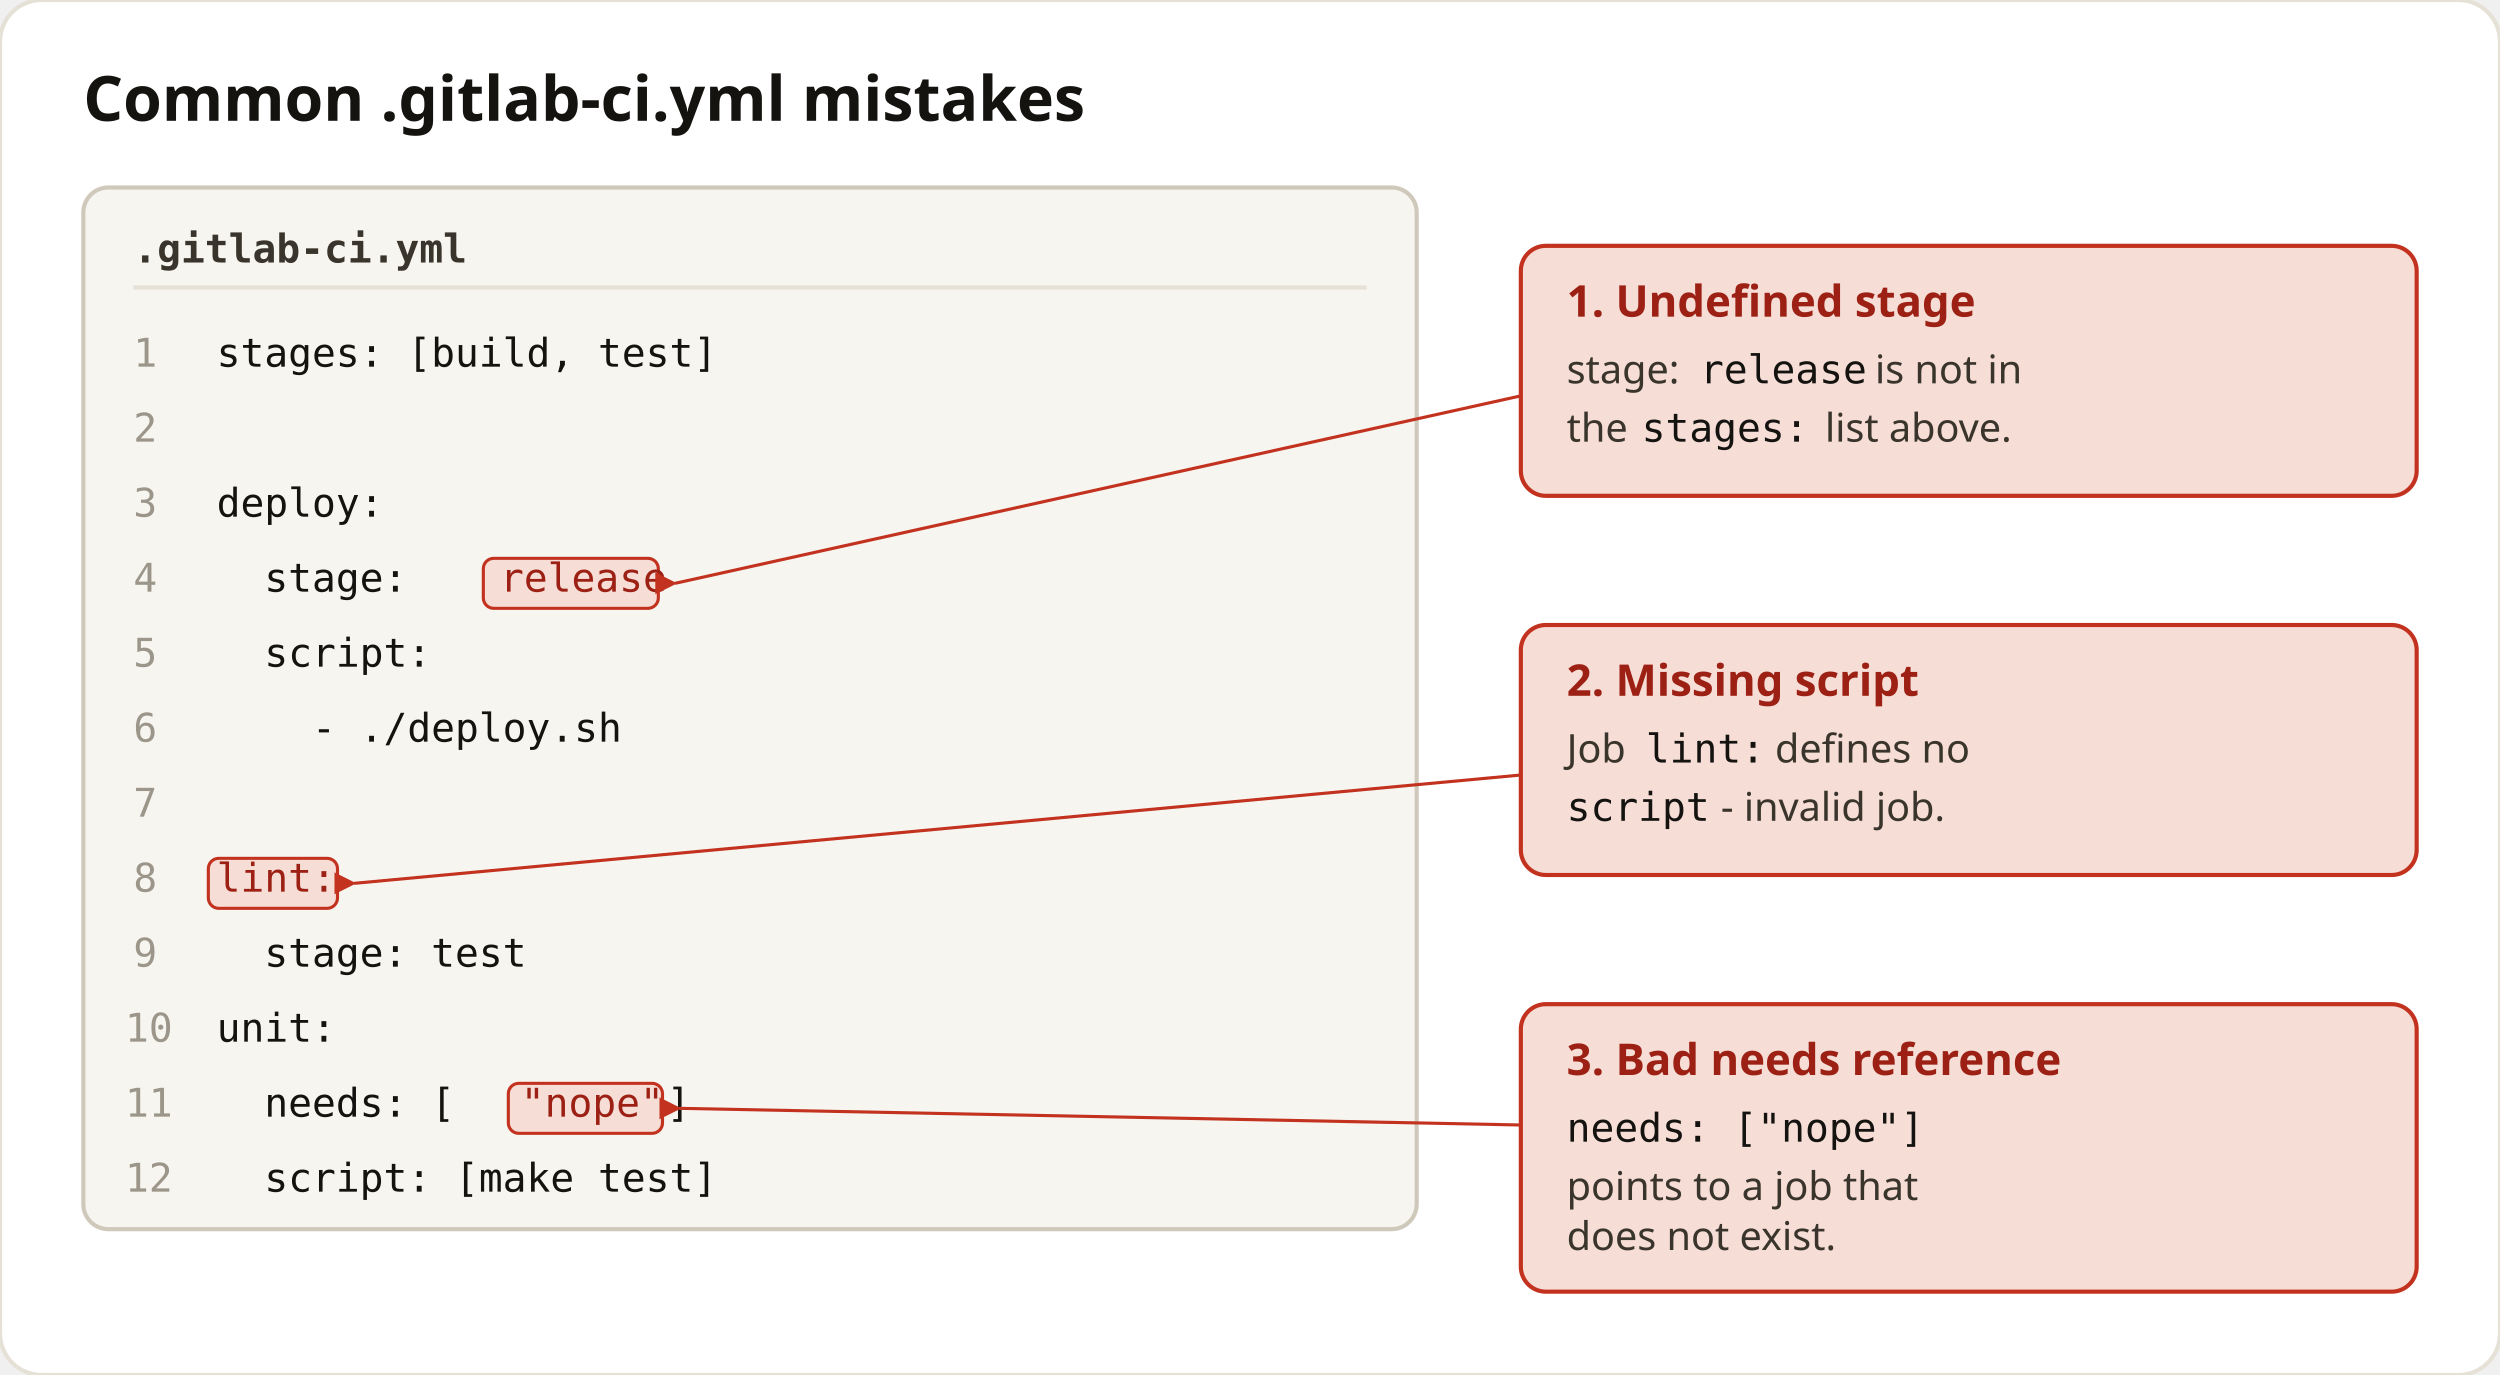
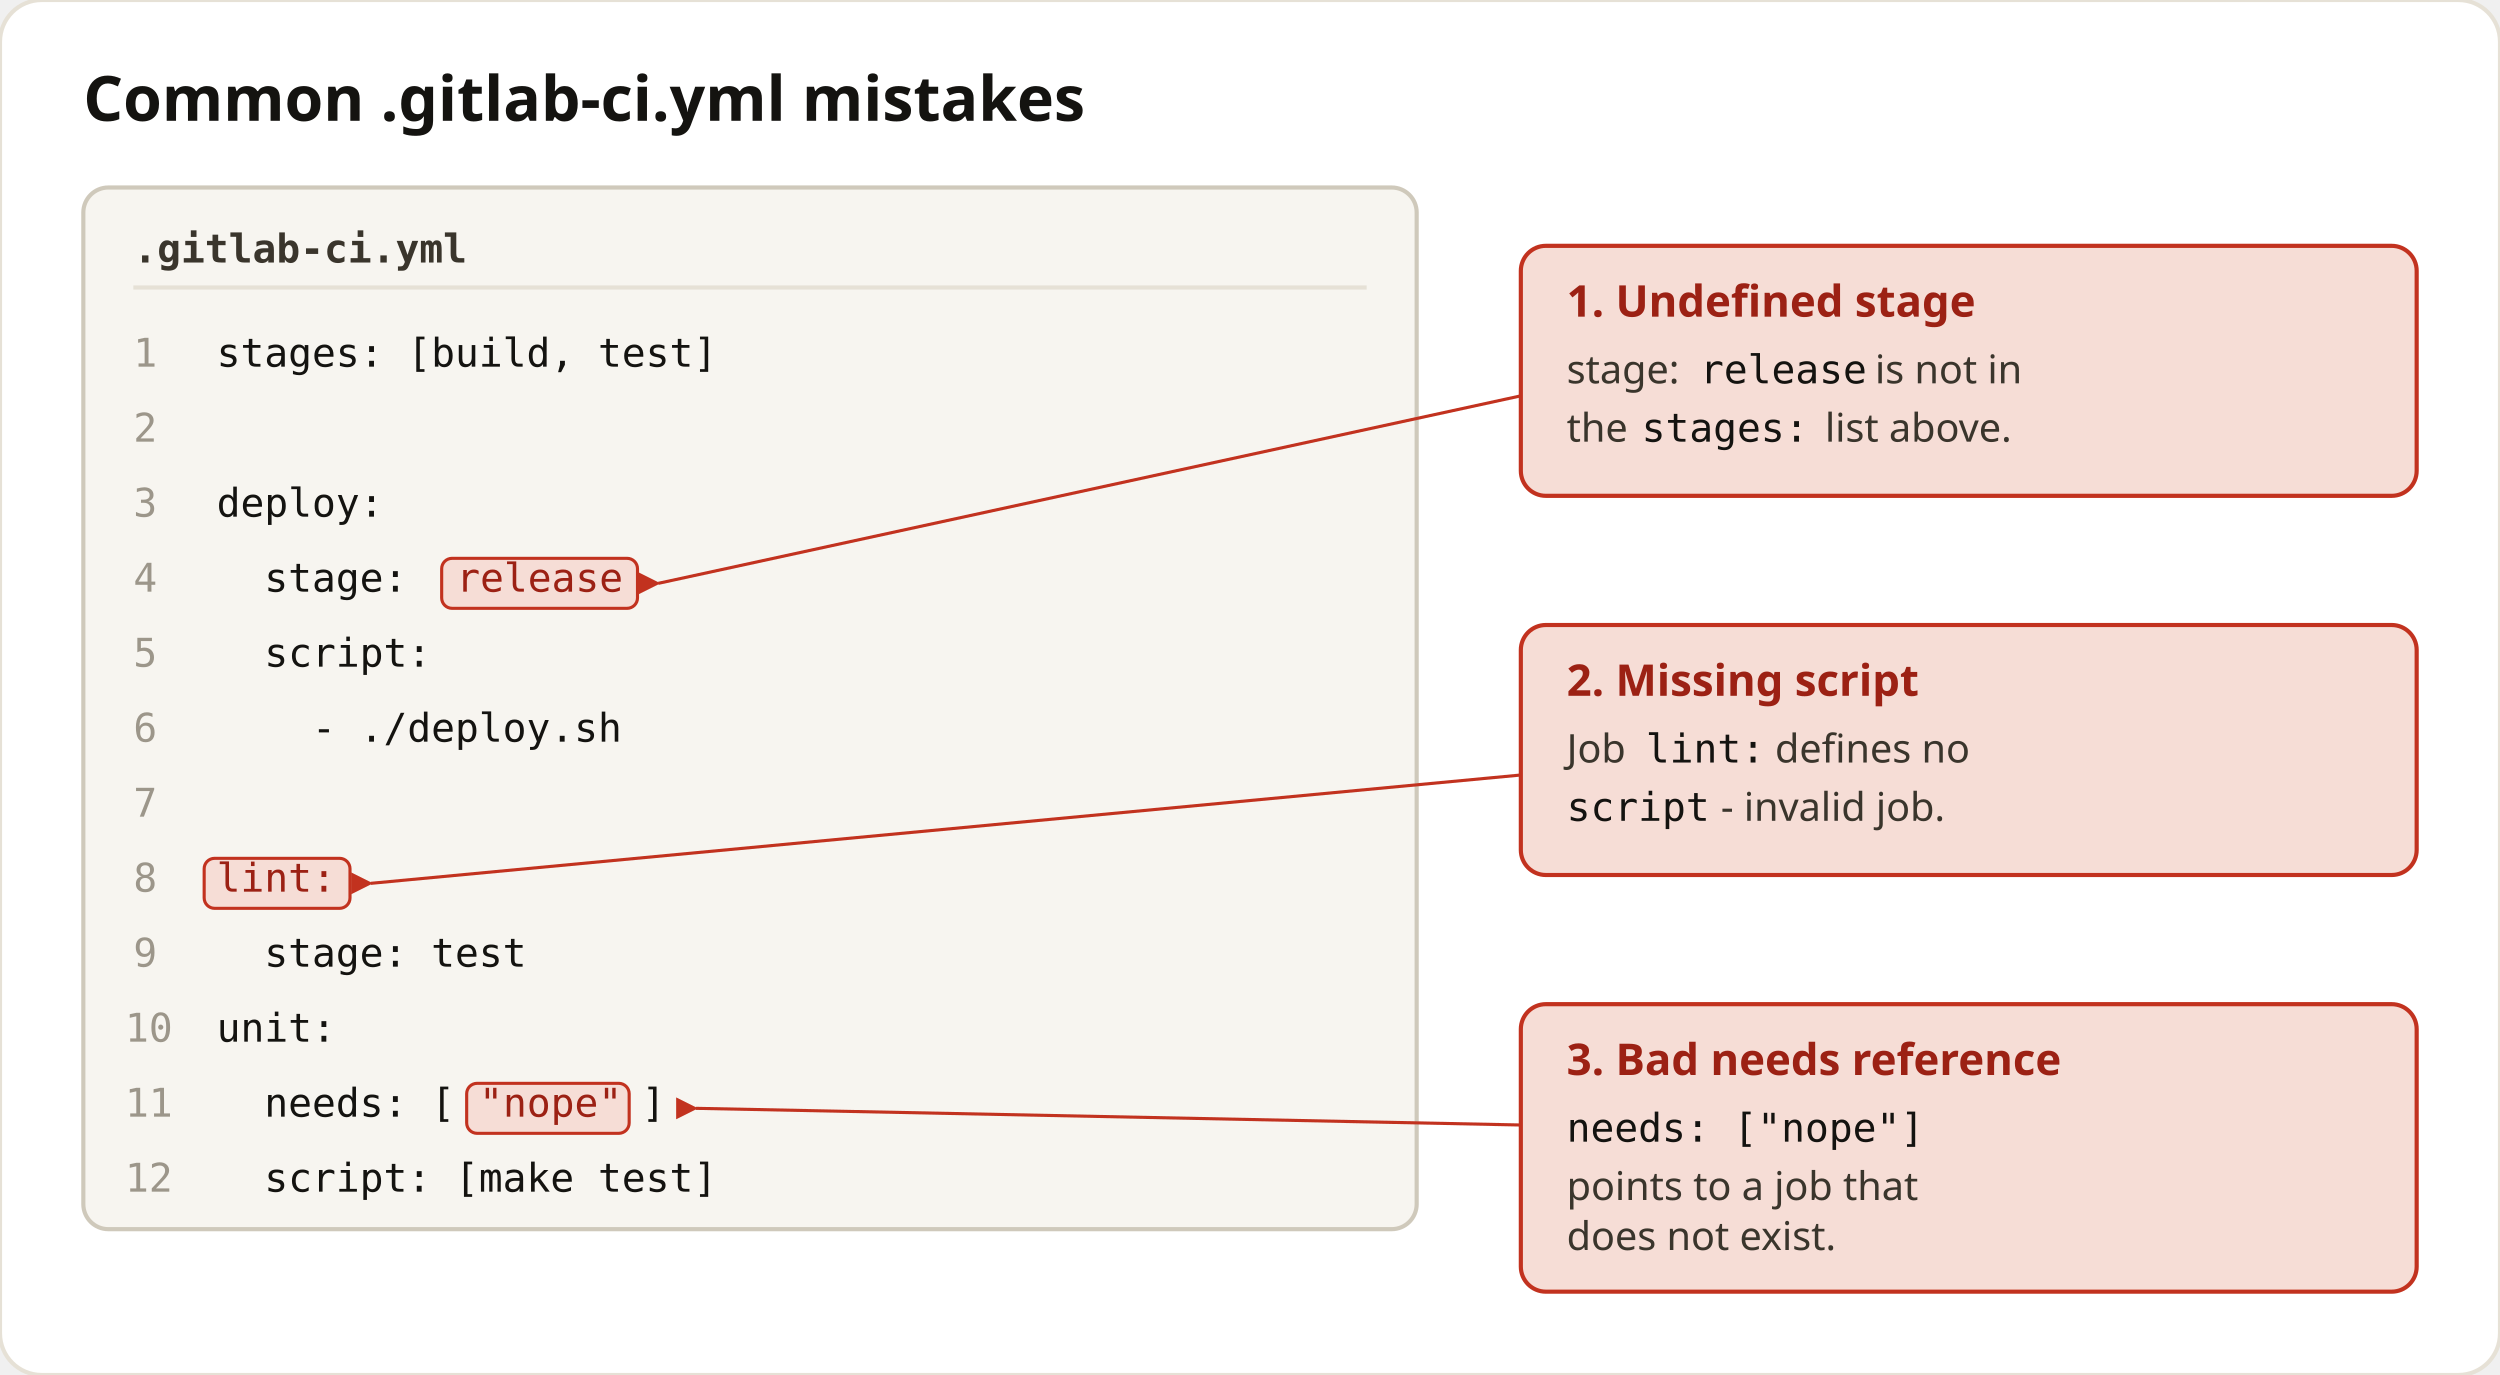
<svg xmlns="http://www.w3.org/2000/svg" viewBox="0 0 1200 660" role="img" aria-label="A short broken .gitlab-ci.yml snippet with red callout bubbles pointing at an undefined stage, a job with no script, and a bad needs reference">
  <defs>
    <marker id="ah" viewBox="0 0 10 10" refX="9" refY="5" markerWidth="7" markerHeight="7" orient="auto-start-end">
      <path d="M0 0 L10 5 L0 10 z" fill="#4a8c3f" />
    </marker>
    <marker id="ahr" viewBox="0 0 10 10" refX="9" refY="5" markerWidth="7" markerHeight="7" orient="auto-start-end">
      <path d="M0 0 L10 5 L0 10 z" fill="#c2321f" />
    </marker>
  </defs>
  <rect width="1200" height="660" rx="20" fill="#ffffff" stroke="#e6e1d6" stroke-width="2" />
  <text x="40" y="58" font-family="ui-sans-serif, system-ui, sans-serif" font-size="30" font-weight="700" fill="#141310">Common .gitlab-ci.yml mistakes</text>
  <rect x="40" y="90" width="640" height="500" rx="12" fill="#f7f5f0" stroke="#cfc9bb" stroke-width="2" />
  <text x="64" y="126" font-family="ui-monospace, monospace" font-size="19" font-weight="700" fill="#3a352c">.gitlab-ci.yml</text>
  <line x1="64" y1="138" x2="656" y2="138" stroke="#e6e1d6" stroke-width="2" />
  <text x="64" y="176" font-family="ui-monospace, monospace" font-size="19" fill="#9c968a" xml:space="preserve">1  </text>
  <text x="104" y="176" font-family="ui-monospace, monospace" font-size="19" fill="#141310" xml:space="preserve">stages: [build, test]</text>
  <text x="64" y="212" font-family="ui-monospace, monospace" font-size="19" fill="#9c968a" xml:space="preserve">2  </text>
  <text x="64" y="248" font-family="ui-monospace, monospace" font-size="19" fill="#9c968a" xml:space="preserve">3  </text>
  <text x="104" y="248" font-family="ui-monospace, monospace" font-size="19" fill="#141310" xml:space="preserve">deploy:</text>
  <text x="64" y="284" font-family="ui-monospace, monospace" font-size="19" fill="#9c968a" xml:space="preserve">4  </text>
  <text x="104" y="284" font-family="ui-monospace, monospace" font-size="19" fill="#141310" xml:space="preserve">  stage: </text>
-   <rect x="232" y="268" width="84" height="24" rx="5" fill="#f6ddd6" stroke="#c2321f" stroke-width="1.5" />
-   <text x="240" y="284" font-family="ui-monospace, monospace" font-size="19" fill="#9c2114" xml:space="preserve">release</text>
+   <rect x="212" y="268" width="94" height="24" rx="5" fill="#f6ddd6" stroke="#c2321f" stroke-width="1.5" />
+   <text x="219" y="284" font-family="ui-monospace, monospace" font-size="19" fill="#9c2114" xml:space="preserve">release</text>
  <text x="64" y="320" font-family="ui-monospace, monospace" font-size="19" fill="#9c968a" xml:space="preserve">5  </text>
  <text x="104" y="320" font-family="ui-monospace, monospace" font-size="19" fill="#141310" xml:space="preserve">  script:</text>
  <text x="64" y="356" font-family="ui-monospace, monospace" font-size="19" fill="#9c968a" xml:space="preserve">6  </text>
  <text x="104" y="356" font-family="ui-monospace, monospace" font-size="19" fill="#141310" xml:space="preserve">    - ./deploy.sh</text>
  <text x="64" y="392" font-family="ui-monospace, monospace" font-size="19" fill="#9c968a" xml:space="preserve">7  </text>
  <text x="64" y="428" font-family="ui-monospace, monospace" font-size="19" fill="#9c968a" xml:space="preserve">8  </text>
-   <rect x="100" y="412" width="62" height="24" rx="5" fill="#f6ddd6" stroke="#c2321f" stroke-width="1.5" />
+   <rect x="98" y="412" width="70" height="24" rx="5" fill="#f6ddd6" stroke="#c2321f" stroke-width="1.5" />
  <text x="104" y="428" font-family="ui-monospace, monospace" font-size="19" fill="#9c2114" xml:space="preserve">lint:</text>
  <text x="64" y="464" font-family="ui-monospace, monospace" font-size="19" fill="#9c968a" xml:space="preserve">9  </text>
  <text x="104" y="464" font-family="ui-monospace, monospace" font-size="19" fill="#141310" xml:space="preserve">  stage: test</text>
  <text x="60" y="500" font-family="ui-monospace, monospace" font-size="19" fill="#9c968a" xml:space="preserve">10 </text>
  <text x="104" y="500" font-family="ui-monospace, monospace" font-size="19" fill="#141310" xml:space="preserve">unit:</text>
  <text x="60" y="536" font-family="ui-monospace, monospace" font-size="19" fill="#9c968a" xml:space="preserve">11 </text>
  <text x="104" y="536" font-family="ui-monospace, monospace" font-size="19" fill="#141310" xml:space="preserve">  needs: [</text>
-   <rect x="244" y="520" width="74" height="24" rx="5" fill="#f6ddd6" stroke="#c2321f" stroke-width="1.5" />
-   <text x="250" y="536" font-family="ui-monospace, monospace" font-size="19" fill="#9c2114" xml:space="preserve">"nope"</text>
-   <text x="320" y="536" font-family="ui-monospace, monospace" font-size="19" fill="#141310" xml:space="preserve">]</text>
+   <rect x="224" y="520" width="78" height="24" rx="5" fill="#f6ddd6" stroke="#c2321f" stroke-width="1.5" />
+   <text x="230" y="536" font-family="ui-monospace, monospace" font-size="19" fill="#9c2114" xml:space="preserve">"nope"</text>
+   <text x="308" y="536" font-family="ui-monospace, monospace" font-size="19" fill="#141310" xml:space="preserve">]</text>
  <text x="60" y="572" font-family="ui-monospace, monospace" font-size="19" fill="#9c968a" xml:space="preserve">12 </text>
  <text x="104" y="572" font-family="ui-monospace, monospace" font-size="19" fill="#141310" xml:space="preserve">  script: [make test]</text>
  <rect x="730" y="118" width="430" height="120" rx="12" fill="#f6ddd6" stroke="#c2321f" stroke-width="2" />
  <text x="752" y="152" font-family="ui-sans-serif, system-ui, sans-serif" font-size="21" font-weight="700" fill="#9c2114">1. Undefined stage</text>
  <text x="752" y="184" font-family="ui-sans-serif, system-ui, sans-serif" font-size="19" fill="#3a352c" xml:space="preserve">stage: </text>
  <text x="816" y="184" font-family="ui-monospace, monospace" font-size="19" fill="#141310" xml:space="preserve">release</text>
  <text x="900" y="184" font-family="ui-sans-serif, system-ui, sans-serif" font-size="19" fill="#3a352c">is not in</text>
  <text x="752" y="212" font-family="ui-sans-serif, system-ui, sans-serif" font-size="19" fill="#3a352c">the </text>
  <text x="788" y="212" font-family="ui-monospace, monospace" font-size="19" fill="#141310" xml:space="preserve">stages:</text>
  <text x="876" y="212" font-family="ui-sans-serif, system-ui, sans-serif" font-size="19" fill="#3a352c">list above.</text>
-   <line x1="730" y1="190" x2="324" y2="280" stroke="#c2321f" stroke-width="1.5" marker-end="url(#ahr)" />
+   <line x1="730" y1="190" x2="316" y2="280" stroke="#c2321f" stroke-width="1.5" marker-end="url(#ahr)" />
  <rect x="730" y="300" width="430" height="120" rx="12" fill="#f6ddd6" stroke="#c2321f" stroke-width="2" />
  <text x="752" y="334" font-family="ui-sans-serif, system-ui, sans-serif" font-size="21" font-weight="700" fill="#9c2114">2. Missing script</text>
  <text x="752" y="366" font-family="ui-sans-serif, system-ui, sans-serif" font-size="19" fill="#3a352c" xml:space="preserve">Job </text>
  <text x="790" y="366" font-family="ui-monospace, monospace" font-size="19" fill="#141310" xml:space="preserve">lint:</text>
  <text x="852" y="366" font-family="ui-sans-serif, system-ui, sans-serif" font-size="19" fill="#3a352c">defines no</text>
  <text x="752" y="394" font-family="ui-monospace, monospace" font-size="19" fill="#141310" xml:space="preserve">script</text>
  <text x="826" y="394" font-family="ui-sans-serif, system-ui, sans-serif" font-size="19" fill="#3a352c">- invalid job.</text>
-   <line x1="730" y1="372" x2="170" y2="424" stroke="#c2321f" stroke-width="1.5" marker-end="url(#ahr)" />
+   <line x1="730" y1="372" x2="178" y2="424" stroke="#c2321f" stroke-width="1.5" marker-end="url(#ahr)" />
  <rect x="730" y="482" width="430" height="138" rx="12" fill="#f6ddd6" stroke="#c2321f" stroke-width="2" />
  <text x="752" y="516" font-family="ui-sans-serif, system-ui, sans-serif" font-size="21" font-weight="700" fill="#9c2114">3. Bad needs reference</text>
  <text x="752" y="548" font-family="ui-monospace, monospace" font-size="19" fill="#141310" xml:space="preserve">needs: ["nope"]</text>
  <text x="752" y="576" font-family="ui-sans-serif, system-ui, sans-serif" font-size="19" fill="#3a352c">points to a job that</text>
  <text x="752" y="600" font-family="ui-sans-serif, system-ui, sans-serif" font-size="19" fill="#3a352c">does not exist.</text>
-   <line x1="730" y1="540" x2="326" y2="532" stroke="#c2321f" stroke-width="1.5" marker-end="url(#ahr)" />
+   <line x1="730" y1="540" x2="334" y2="532" stroke="#c2321f" stroke-width="1.5" marker-end="url(#ahr)" />
</svg>
